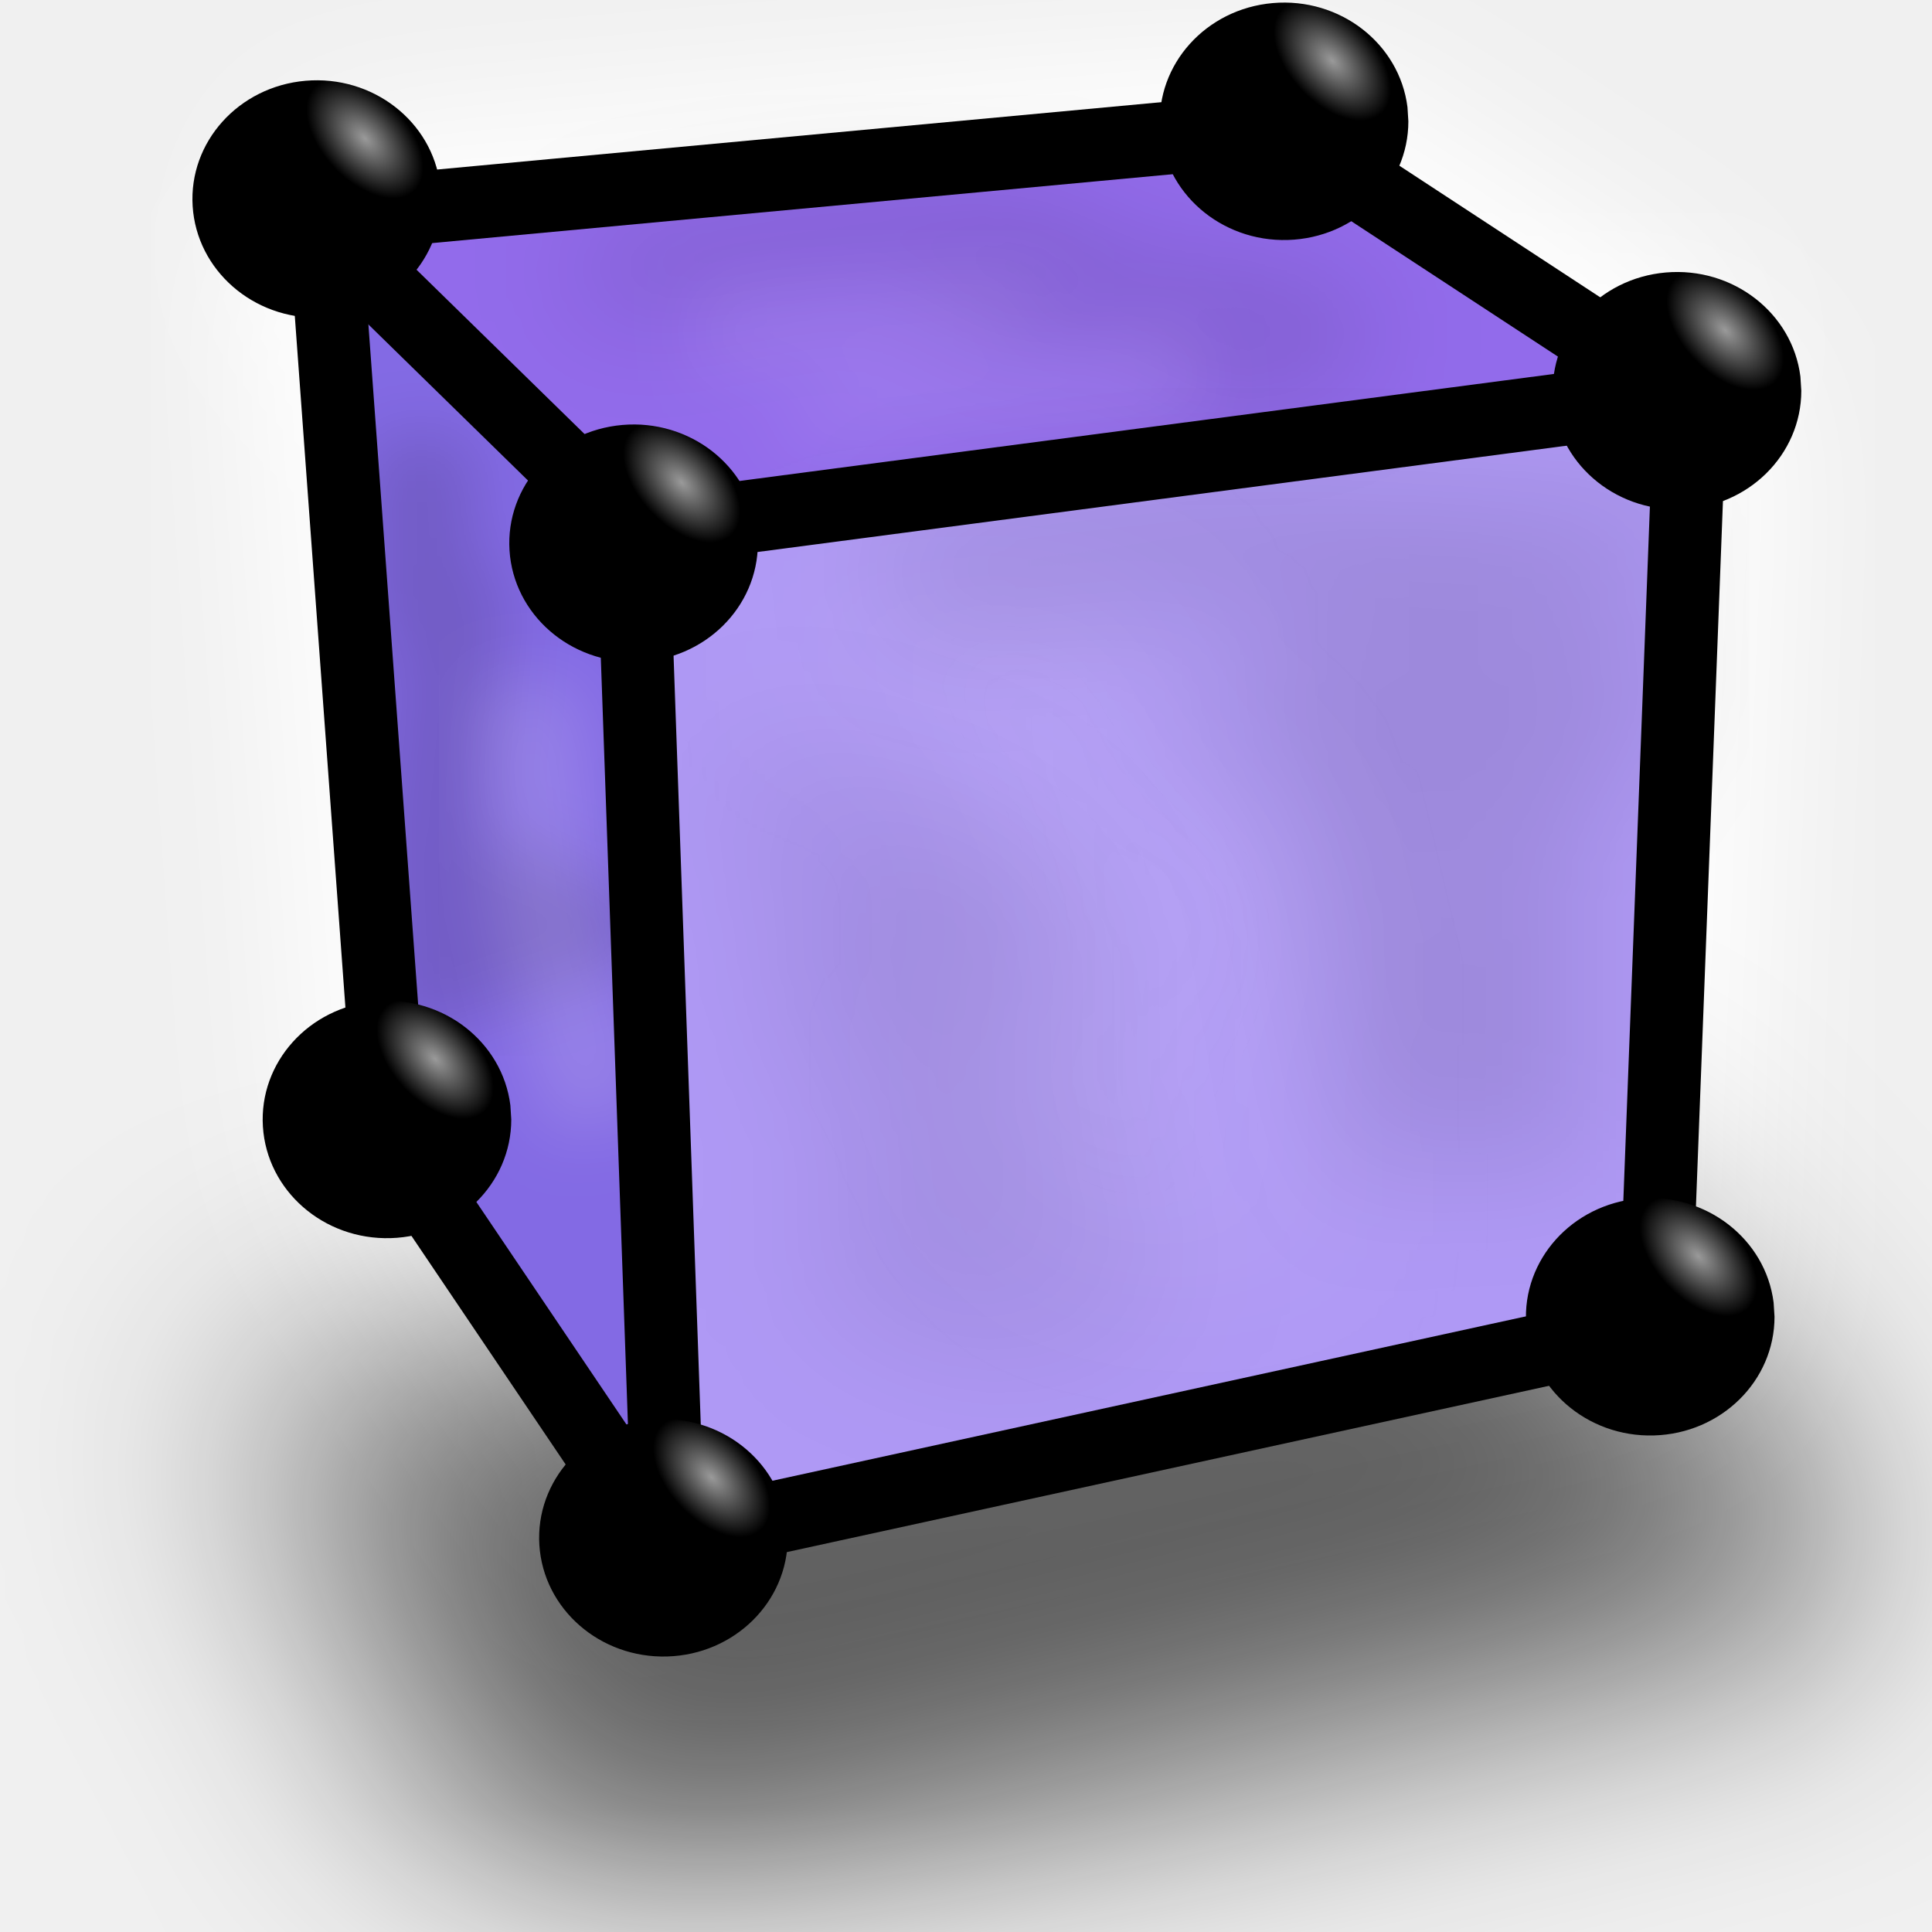
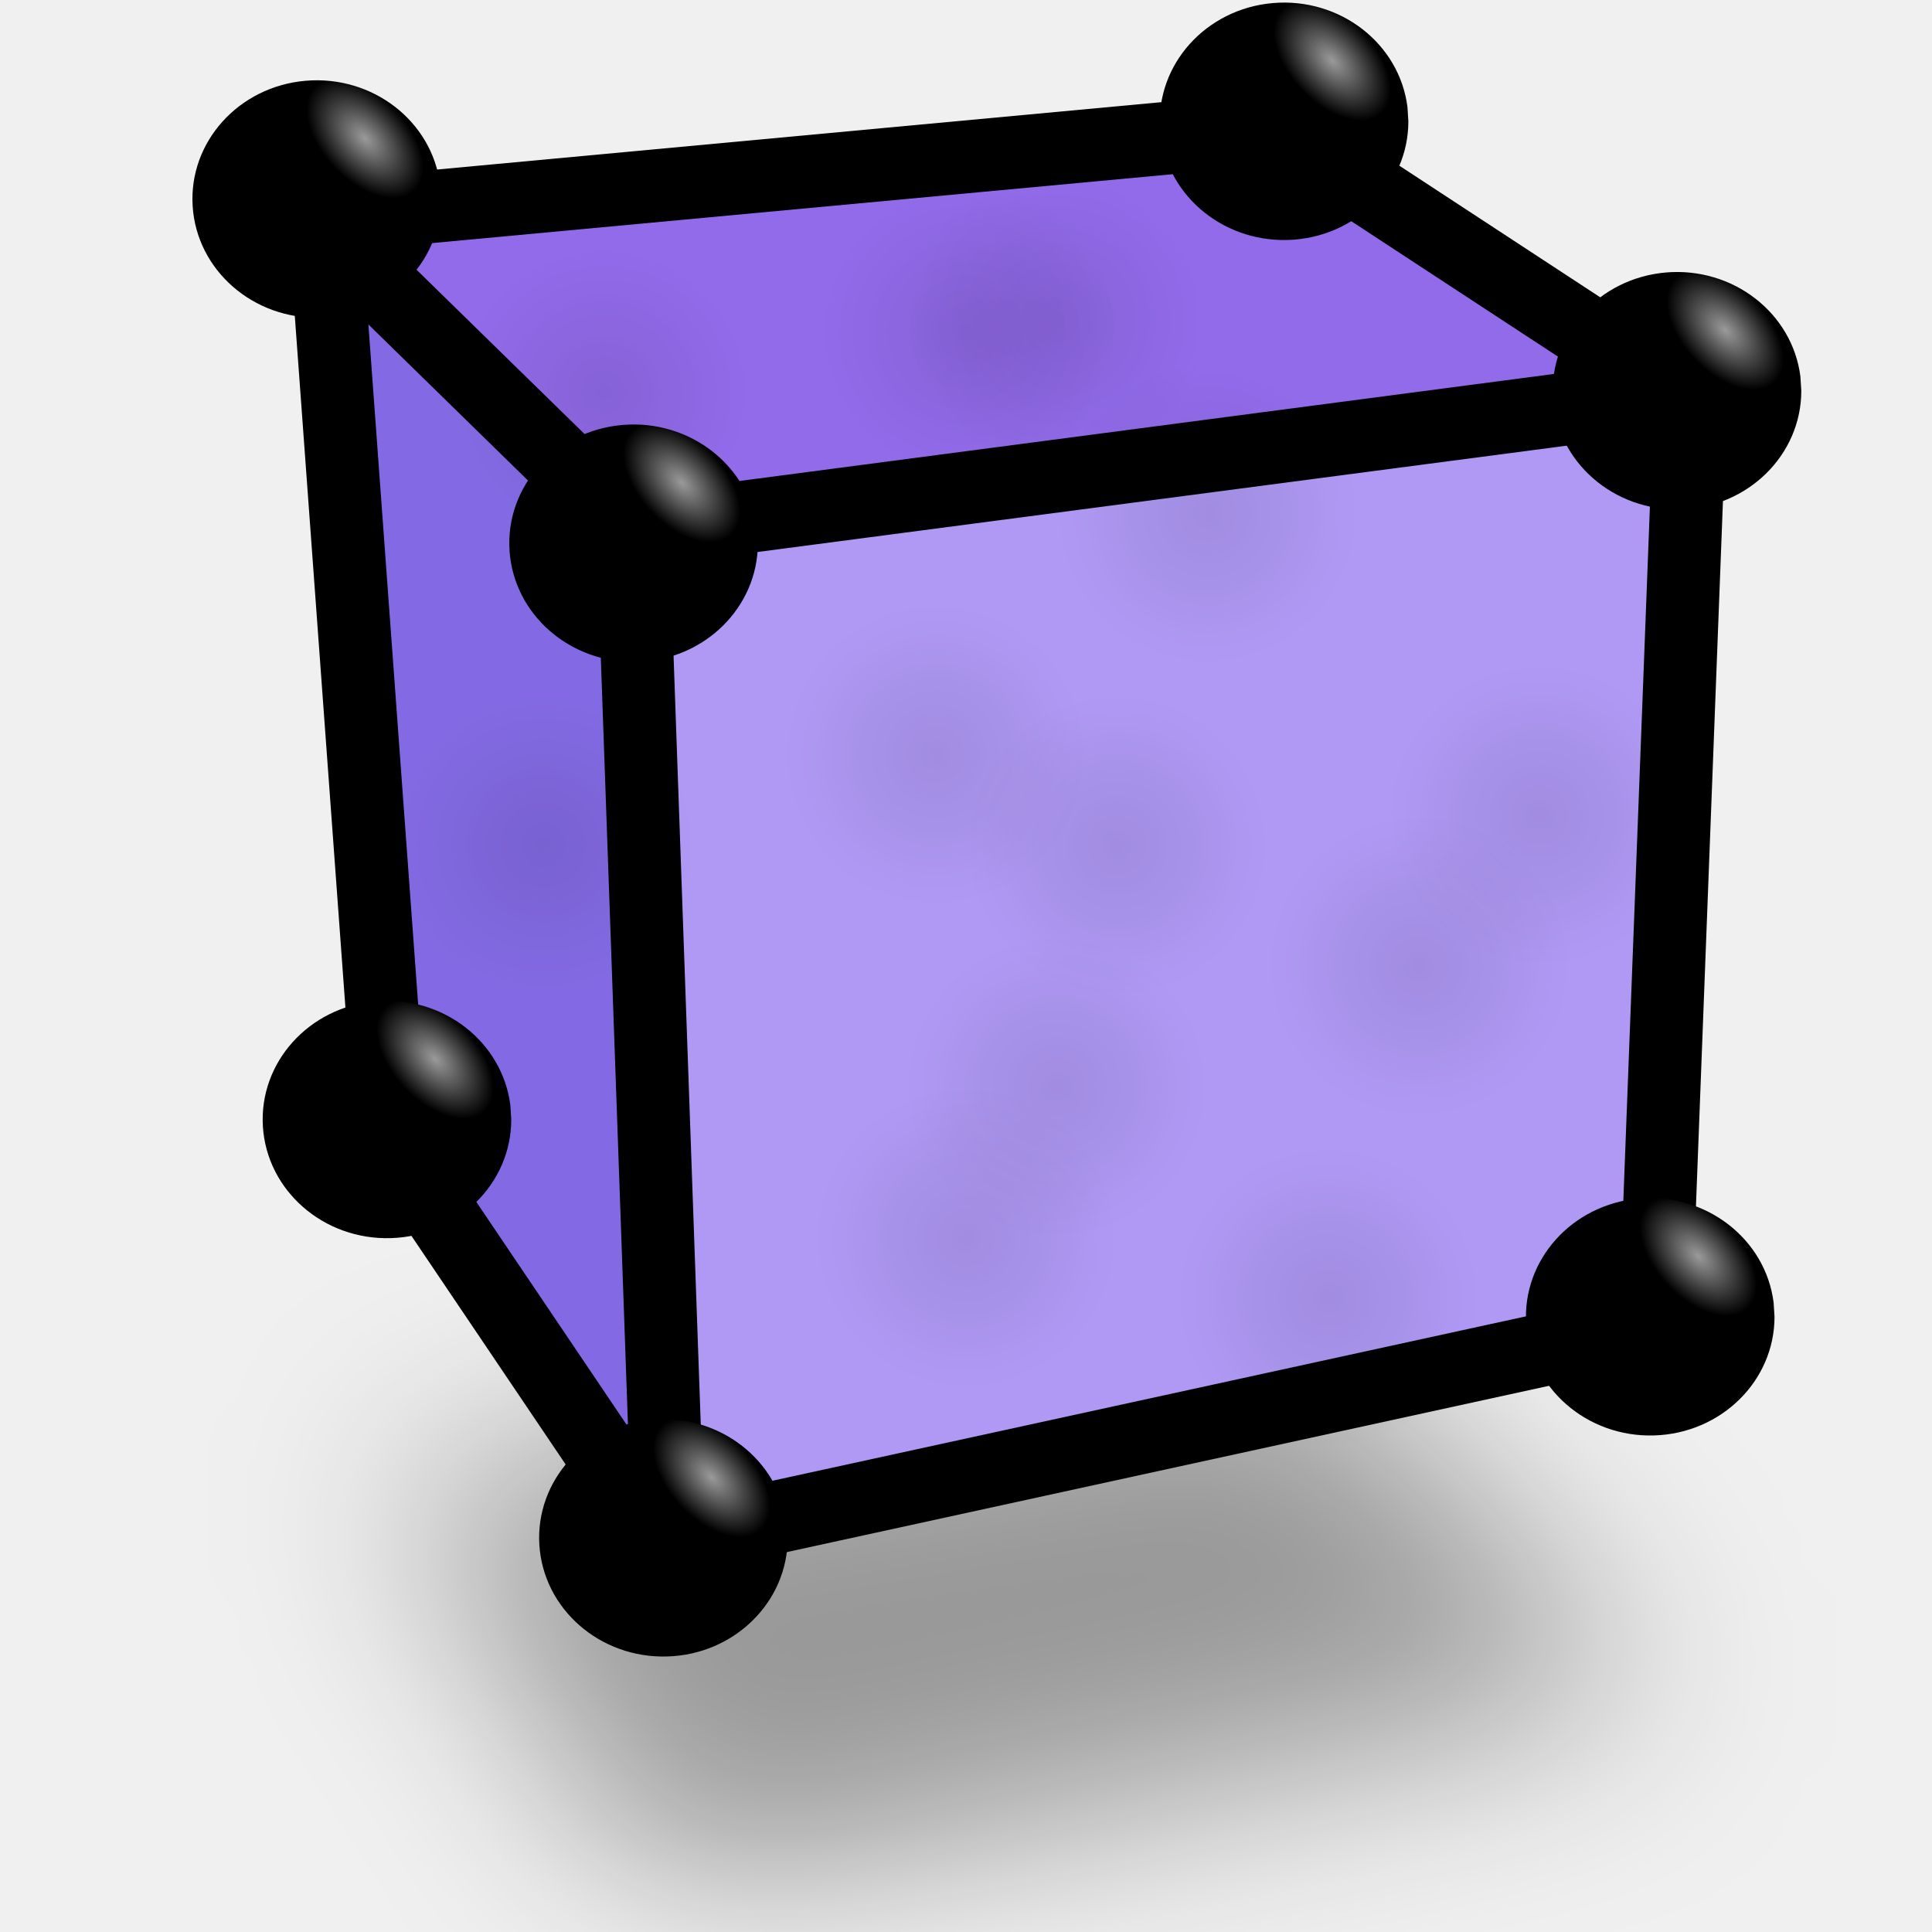
<svg xmlns="http://www.w3.org/2000/svg" xmlns:xlink="http://www.w3.org/1999/xlink" width="64px" height="64px" id="svg3012" version="1.1">
  <defs id="defs3014">
+     <linearGradient id="linearGradient3962">
+       <stop style="stop-color:#000000;stop-opacity:0.085;" offset="0" id="stop3964" />
+       <stop style="stop-color:#000000;stop-opacity:0;" offset="1" id="stop3966" />
+     </linearGradient>
+     <linearGradient id="linearGradient3869">
+       <stop style="stop-color:#000000;stop-opacity:0.62;" offset="0" id="stop3871" />
+       <stop id="stop3896" offset="0.386" style="stop-color:#000000;stop-opacity:0.31;" />
+       <stop style="stop-color:#000000;stop-opacity:0;" offset="1" id="stop3873" />
+     </linearGradient>
    <linearGradient id="linearGradient4152">
      <stop style="stop-color:#9a9a9a;stop-opacity:1;" offset="0" id="stop4154" />
      <stop style="stop-color:#000000;stop-opacity:1;" offset="1" id="stop4156" />
    </linearGradient>
    <radialGradient xlink:href="#linearGradient4152-6" id="radialGradient4158-8" cx="10.835" cy="62.458" fx="10.835" fy="62.458" r="4.727" gradientUnits="userSpaceOnUse" gradientTransform="matrix(-0.2451958,0.2494287,-0.402498,-0.4376573,48.3561,83.49779)" />
    <linearGradient id="linearGradient4152-6">
      <stop style="stop-color:#9a9a9a;stop-opacity:1;" offset="0" id="stop4154-4" />
      <stop style="stop-color:#000000;stop-opacity:1;" offset="1" id="stop4156-5" />
    </linearGradient>
    <radialGradient xlink:href="#linearGradient4152-9" id="radialGradient4158-0" cx="10.835" cy="62.458" fx="10.835" fy="62.458" r="4.727" gradientUnits="userSpaceOnUse" gradientTransform="matrix(-0.2451958,0.2494287,-0.402498,-0.4376573,48.3561,83.49779)" />
    <linearGradient id="linearGradient4152-9">
      <stop style="stop-color:#9a9a9a;stop-opacity:1;" offset="0" id="stop4154-6" />
      <stop style="stop-color:#000000;stop-opacity:1;" offset="1" id="stop4156-9" />
    </linearGradient>
    <radialGradient xlink:href="#linearGradient4152-0" id="radialGradient4158-01" cx="10.835" cy="62.458" fx="10.835" fy="62.458" r="4.727" gradientUnits="userSpaceOnUse" gradientTransform="matrix(-0.2451958,0.2494287,-0.402498,-0.4376573,48.3561,83.49779)" />
    <linearGradient id="linearGradient4152-0">
      <stop style="stop-color:#9a9a9a;stop-opacity:1;" offset="0" id="stop4154-8" />
      <stop style="stop-color:#000000;stop-opacity:1;" offset="1" id="stop4156-3" />
    </linearGradient>
    <radialGradient xlink:href="#linearGradient4152-2" id="radialGradient4158-2" cx="10.835" cy="62.458" fx="10.835" fy="62.458" r="4.727" gradientUnits="userSpaceOnUse" gradientTransform="matrix(-0.2451958,0.2494287,-0.402498,-0.4376573,48.3561,83.49779)" />
    <linearGradient id="linearGradient4152-2">
      <stop style="stop-color:#9a9a9a;stop-opacity:1;" offset="0" id="stop4154-9" />
      <stop style="stop-color:#000000;stop-opacity:1;" offset="1" id="stop4156-7" />
    </linearGradient>
    <radialGradient xlink:href="#linearGradient4152-5" id="radialGradient4158-09" cx="10.835" cy="62.458" fx="10.835" fy="62.458" r="4.727" gradientUnits="userSpaceOnUse" gradientTransform="matrix(-0.2451958,0.2494287,-0.402498,-0.4376573,48.3561,83.49779)" />
    <linearGradient id="linearGradient4152-5">
      <stop style="stop-color:#9a9a9a;stop-opacity:1;" offset="0" id="stop4154-97" />
      <stop style="stop-color:#000000;stop-opacity:1;" offset="1" id="stop4156-57" />
    </linearGradient>
    <radialGradient xlink:href="#linearGradient4152-21" id="radialGradient4158-86" cx="10.835" cy="62.458" fx="10.835" fy="62.458" r="4.727" gradientUnits="userSpaceOnUse" gradientTransform="matrix(-0.2451958,0.2494287,-0.402498,-0.4376573,48.3561,83.49779)" />
    <linearGradient id="linearGradient4152-21">
      <stop style="stop-color:#9a9a9a;stop-opacity:1;" offset="0" id="stop4154-7" />
      <stop style="stop-color:#000000;stop-opacity:1;" offset="1" id="stop4156-4" />
    </linearGradient>
    <filter id="filter4601" x="-0.527" width="2.054" y="-0.136" height="1.271">
      <feGaussianBlur stdDeviation="2.843" id="feGaussianBlur4603" />
    </filter>
    <filter id="filter4605" x="-0.13" width="1.26" y="-0.429" height="1.858">
      <feGaussianBlur stdDeviation="2.843" id="feGaussianBlur4607" />
    </filter>
    <filter id="filter4609" x="-0.169" width="1.338" y="-0.156" height="1.312">
      <feGaussianBlur stdDeviation="2.843" id="feGaussianBlur4611" />
    </filter>
    <radialGradient r="4.727" fy="62.458" fx="10.835" cy="62.458" cx="10.835" gradientTransform="matrix(-0.2451958,0.2494287,-0.402498,-0.4376573,48.3561,83.49779)" gradientUnits="userSpaceOnUse" id="radialGradient4175-2" xlink:href="#linearGradient4152-2-8" />
    <linearGradient id="linearGradient4152-2-8">
      <stop style="stop-color:#9a9a9a;stop-opacity:1;" offset="0" id="stop4154-9-9" />
      <stop style="stop-color:#000000;stop-opacity:1;" offset="1" id="stop4156-7-1" />
    </linearGradient>
    <radialGradient r="4.727" fy="62.458" fx="10.835" cy="62.458" cx="10.835" gradientTransform="matrix(-0.2451958,0.2494287,-0.402498,-0.4376573,48.3561,83.49779)" gradientUnits="userSpaceOnUse" id="radialGradient4175-9" xlink:href="#linearGradient4152-9-0" />
    <linearGradient id="linearGradient4152-9-0">
      <stop style="stop-color:#9a9a9a;stop-opacity:1;" offset="0" id="stop4154-6-0" />
      <stop style="stop-color:#000000;stop-opacity:1;" offset="1" id="stop4156-9-1" />
    </linearGradient>
    <radialGradient r="4.727" fy="62.458" fx="10.835" cy="62.458" cx="10.835" gradientTransform="matrix(-0.2451958,0.2494287,-0.402498,-0.4376573,48.3561,83.49779)" gradientUnits="userSpaceOnUse" id="radialGradient4175-20" xlink:href="#linearGradient4152-21-9" />
    <linearGradient id="linearGradient4152-21-9">
      <stop style="stop-color:#9a9a9a;stop-opacity:1;" offset="0" id="stop4154-7-4" />
      <stop style="stop-color:#000000;stop-opacity:1;" offset="1" id="stop4156-4-8" />
    </linearGradient>
    <radialGradient xlink:href="#linearGradient4152-3" id="radialGradient4158" cx="10.835" cy="62.458" fx="10.835" fy="62.458" r="4.727" gradientUnits="userSpaceOnUse" gradientTransform="matrix(-0.2451958,0.2494287,-0.402498,-0.4376573,48.3561,83.49779)" />
    <linearGradient id="linearGradient4152-3">
      <stop style="stop-color:#9a9a9a;stop-opacity:1;" offset="0" id="stop4154-88" />
      <stop style="stop-color:#000000;stop-opacity:1;" offset="1" id="stop4156-45" />
    </linearGradient>
    <radialGradient r="4.727" fy="62.458" fx="10.835" cy="62.458" cx="10.835" gradientTransform="matrix(-0.2451958,0.2494287,-0.402498,-0.4376573,48.3561,83.49779)" gradientUnits="userSpaceOnUse" id="radialGradient4175" xlink:href="#linearGradient4152-6-5" />
    <linearGradient id="linearGradient4152-6-5">
      <stop style="stop-color:#9a9a9a;stop-opacity:1;" offset="0" id="stop4154-4-3" />
      <stop style="stop-color:#000000;stop-opacity:1;" offset="1" id="stop4156-5-1" />
    </linearGradient>
    <radialGradient r="4.727" fy="62.458" fx="10.835" cy="62.458" cx="10.835" gradientTransform="matrix(-0.2451958,0.2494287,-0.402498,-0.4376573,48.3561,83.49779)" gradientUnits="userSpaceOnUse" id="radialGradient4175-4" xlink:href="#linearGradient4152-0-9" />
    <linearGradient id="linearGradient4152-0-9">
      <stop style="stop-color:#9a9a9a;stop-opacity:1;" offset="0" id="stop4154-8-1" />
      <stop style="stop-color:#000000;stop-opacity:1;" offset="1" id="stop4156-3-4" />
    </linearGradient>
    <radialGradient r="4.727" fy="62.458" fx="10.835" cy="62.458" cx="10.835" gradientTransform="matrix(-0.2451958,0.2494287,-0.402498,-0.4376573,48.3561,83.49779)" gradientUnits="userSpaceOnUse" id="radialGradient4175-42" xlink:href="#linearGradient4152-5-0" />
    <linearGradient id="linearGradient4152-5-0">
      <stop style="stop-color:#9a9a9a;stop-opacity:1;" offset="0" id="stop4154-97-4" />
      <stop style="stop-color:#000000;stop-opacity:1;" offset="1" id="stop4156-57-6" />
    </linearGradient>
    <radialGradient r="4.727" fy="62.458" fx="10.835" cy="62.458" cx="10.835" gradientTransform="matrix(-0.2451958,0.2494287,-0.402498,-0.4376573,48.3561,83.49779)" gradientUnits="userSpaceOnUse" id="radialGradient4175-2-0" xlink:href="#linearGradient4152-2-0" />
    <linearGradient id="linearGradient4152-2-0">
      <stop style="stop-color:#9a9a9a;stop-opacity:1;" offset="0" id="stop4154-9-6" />
      <stop style="stop-color:#000000;stop-opacity:1;" offset="1" id="stop4156-7-9" />
    </linearGradient>
    <radialGradient r="4.727" fy="62.458" fx="10.835" cy="62.458" cx="10.835" gradientTransform="matrix(-0.2451958,0.2494287,-0.402498,-0.4376573,48.3561,83.49779)" gradientUnits="userSpaceOnUse" id="radialGradient5662" xlink:href="#linearGradient4152-2-0" />
-     <filter id="filter5965" x="-0.217" width="1.434" y="-0.243" height="1.487">
-       <feGaussianBlur stdDeviation="2.434" id="feGaussianBlur5967" />
-     </filter>
-     <filter id="filter5997" x="-0.174" width="1.347" y="-0.982" height="2.964">
-       <feGaussianBlur stdDeviation="2.157" id="feGaussianBlur5999" />
-     </filter>
-     <filter id="filter6005" x="-0.173" width="1.346" y="-1.008" height="3.016">
-       <feGaussianBlur stdDeviation="1.375" id="feGaussianBlur6007" />
-     </filter>
-     <filter id="filter6013" x="-0.527" width="2.055" y="-0.149" height="1.299">
-       <feGaussianBlur stdDeviation="1.279" id="feGaussianBlur6015" />
-     </filter>
-     <filter id="filter6017" x="-1.129" width="3.257" y="-0.196" height="1.393">
-       <feGaussianBlur stdDeviation="1.368" id="feGaussianBlur6019" />
-     </filter>
-     <filter id="filter6025" x="-0.458" width="1.916" y="-0.366" height="1.731">
-       <feGaussianBlur stdDeviation="3.018" id="feGaussianBlur6027" />
-     </filter>
-     <filter id="filter6033" x="-0.391" width="1.781" y="-0.37" height="1.741">
-       <feGaussianBlur stdDeviation="3.256" id="feGaussianBlur6035" />
-     </filter>
-     <filter id="filter6076" x="-0.191" width="1.381" y="-0.398" height="1.796">
-       <feGaussianBlur stdDeviation="3.817" id="feGaussianBlur6078" />
+     <linearGradient xlink:href="#linearGradient3869" id="linearGradient3875" x1="34.541" y1="51.461" x2="36.632" y2="59.823" gradientUnits="userSpaceOnUse" />
+     <linearGradient xlink:href="#linearGradient3869" id="linearGradient3914" x1="16" y1="45" x2="5" y2="52" gradientUnits="userSpaceOnUse" />
+     <radialGradient xlink:href="#linearGradient3869" id="radialGradient3922" cx="22" cy="49.607" fx="22" fy="49.607" r="8.5" gradientTransform="matrix(1.882353,-4.6187999e-7,3.752776e-7,1.529412,-19.41178,-24.86975)" gradientUnits="userSpaceOnUse" />
+     <radialGradient xlink:href="#linearGradient3962" id="radialGradient3968" cx="31" cy="25" fx="31" fy="25" r="5" gradientUnits="userSpaceOnUse" />
+     <radialGradient xlink:href="#linearGradient3962-8" id="radialGradient3968-3" cx="31" cy="25" fx="31" fy="25" r="5" gradientUnits="userSpaceOnUse" />
+     <linearGradient id="linearGradient3962-8">
+       <stop style="stop-color:#000000;stop-opacity:0.085;" offset="0" id="stop3964-1" />
+       <stop style="stop-color:#000000;stop-opacity:0;" offset="1" id="stop3966-8" />
+     </linearGradient>
+     <radialGradient r="5" fy="25" fx="31" cy="25" cx="31" gradientUnits="userSpaceOnUse" id="radialGradient3985" xlink:href="#linearGradient3962-8" />
+     <radialGradient xlink:href="#linearGradient3962-6" id="radialGradient3968-5" cx="31" cy="25" fx="31" fy="25" r="5" gradientUnits="userSpaceOnUse" />
+     <linearGradient id="linearGradient3962-6">
+       <stop style="stop-color:#000000;stop-opacity:0.085;" offset="0" id="stop3964-9" />
+       <stop style="stop-color:#000000;stop-opacity:0;" offset="1" id="stop3966-4" />
+     </linearGradient>
+     <radialGradient r="5" fy="25" fx="31" cy="25" cx="31" gradientUnits="userSpaceOnUse" id="radialGradient3985-3" xlink:href="#linearGradient3962-6" />
+     <radialGradient xlink:href="#linearGradient3962-67" id="radialGradient3968-1" cx="31" cy="25" fx="31" fy="25" r="5" gradientUnits="userSpaceOnUse" />
+     <linearGradient id="linearGradient3962-67">
+       <stop style="stop-color:#000000;stop-opacity:0.085;" offset="0" id="stop3964-8" />
+       <stop style="stop-color:#000000;stop-opacity:0;" offset="1" id="stop3966-2" />
+     </linearGradient>
+     <radialGradient r="5" fy="25" fx="31" cy="25" cx="31" gradientUnits="userSpaceOnUse" id="radialGradient3985-4" xlink:href="#linearGradient3962-67" />
+     <radialGradient xlink:href="#linearGradient3962-1" id="radialGradient3968-15" cx="31" cy="25" fx="31" fy="25" r="5" gradientUnits="userSpaceOnUse" />
+     <linearGradient id="linearGradient3962-1">
+       <stop style="stop-color:#000000;stop-opacity:0.085;" offset="0" id="stop3964-5" />
+       <stop style="stop-color:#000000;stop-opacity:0;" offset="1" id="stop3966-3" />
+     </linearGradient>
+     <radialGradient r="5" fy="25" fx="31" cy="25" cx="31" gradientUnits="userSpaceOnUse" id="radialGradient3985-30" xlink:href="#linearGradient3962-1" />
+     <radialGradient xlink:href="#linearGradient3962-7" id="radialGradient3968-8" cx="31" cy="25" fx="31" fy="25" r="5" gradientUnits="userSpaceOnUse" />
+     <linearGradient id="linearGradient3962-7">
+       <stop style="stop-color:#000000;stop-opacity:0.085;" offset="0" id="stop3964-4" />
+       <stop style="stop-color:#000000;stop-opacity:0;" offset="1" id="stop3966-1" />
+     </linearGradient>
+     <radialGradient r="5" fy="25" fx="31" cy="25" cx="31" gradientUnits="userSpaceOnUse" id="radialGradient3985-5" xlink:href="#linearGradient3962-7" />
+     <radialGradient xlink:href="#linearGradient3962-4" id="radialGradient3968-0" cx="31" cy="25" fx="31" fy="25" r="5" gradientUnits="userSpaceOnUse" />
+     <linearGradient id="linearGradient3962-4">
+       <stop style="stop-color:#000000;stop-opacity:0.085;" offset="0" id="stop3964-7" />
+       <stop style="stop-color:#000000;stop-opacity:0;" offset="1" id="stop3966-5" />
+     </linearGradient>
+     <radialGradient r="5" fy="25" fx="31" cy="25" cx="31" gradientUnits="userSpaceOnUse" id="radialGradient3985-1" xlink:href="#linearGradient3962-4" />
+     <radialGradient xlink:href="#linearGradient3962-16" id="radialGradient3968-7" cx="31" cy="25" fx="31" fy="25" r="5" gradientUnits="userSpaceOnUse" />
+     <linearGradient id="linearGradient3962-16">
+       <stop style="stop-color:#000000;stop-opacity:0.085;" offset="0" id="stop3964-0" />
+       <stop style="stop-color:#000000;stop-opacity:0;" offset="1" id="stop3966-7" />
+     </linearGradient>
+     <radialGradient r="5" fy="25" fx="31" cy="25" cx="31" gradientUnits="userSpaceOnUse" id="radialGradient3985-14" xlink:href="#linearGradient3962-16" />
+     <radialGradient xlink:href="#linearGradient3962-2" id="radialGradient3968-6" cx="31" cy="25" fx="31" fy="25" r="5" gradientUnits="userSpaceOnUse" />
+     <linearGradient id="linearGradient3962-2">
+       <stop style="stop-color:#000000;stop-opacity:0.085;" offset="0" id="stop3964-06" />
+       <stop style="stop-color:#000000;stop-opacity:0;" offset="1" id="stop3966-54" />
+     </linearGradient>
+     <radialGradient r="5" fy="25" fx="31" cy="25" cx="31" gradientUnits="userSpaceOnUse" id="radialGradient3985-7" xlink:href="#linearGradient3962-2" />
+     <radialGradient xlink:href="#linearGradient3962-3" id="radialGradient3968-80" cx="31" cy="25" fx="31" fy="25" r="5" gradientUnits="userSpaceOnUse" />
+     <linearGradient id="linearGradient3962-3">
+       <stop style="stop-color:#000000;stop-opacity:0.085;" offset="0" id="stop3964-2" />
+       <stop style="stop-color:#000000;stop-opacity:0;" offset="1" id="stop3966-23" />
+     </linearGradient>
+     <radialGradient r="5" fy="25" fx="31" cy="25" cx="31" gradientUnits="userSpaceOnUse" id="radialGradient3985-8" xlink:href="#linearGradient3962-3" />
+     <radialGradient xlink:href="#linearGradient3962-9" id="radialGradient3968-807" cx="31" cy="25" fx="31" fy="25" r="5" gradientUnits="userSpaceOnUse" />
+     <linearGradient id="linearGradient3962-9">
+       <stop style="stop-color:#000000;stop-opacity:0.085;" offset="0" id="stop3964-6" />
+       <stop style="stop-color:#000000;stop-opacity:0;" offset="1" id="stop3966-9" />
+     </linearGradient>
+     <radialGradient r="5" fy="25" fx="31" cy="25" cx="31" gradientUnits="userSpaceOnUse" id="radialGradient3985-79" xlink:href="#linearGradient3962-9" />
+     <radialGradient xlink:href="#linearGradient3962-22" id="radialGradient3968-14" cx="31" cy="25" fx="31" fy="25" r="5" gradientUnits="userSpaceOnUse" />
+     <linearGradient id="linearGradient3962-22">
+       <stop style="stop-color:#000000;stop-opacity:0.085;" offset="0" id="stop3964-17" />
+       <stop style="stop-color:#000000;stop-opacity:0;" offset="1" id="stop3966-88" />
+     </linearGradient>
+     <radialGradient r="5" fy="25" fx="31" cy="25" cx="31" gradientUnits="userSpaceOnUse" id="radialGradient3985-2" xlink:href="#linearGradient3962-22" />
+     <filter id="filter3969" x="-0.193" width="1.387" y="-0.427" height="1.855">
+       <feGaussianBlur stdDeviation="3.383" id="feGaussianBlur3971" />
    </filter>
  </defs>
-   <g id="layer3" style="display:inline">
+   <g id="layer3" style="display:none">
    <path style="fill:none;stroke:#ffffff;stroke-width:6.478;stroke-linecap:butt;stroke-linejoin:bevel;stroke-miterlimit:4;stroke-opacity:1;stroke-dasharray:none;display:inline;filter:url(#filter4609)" d="m 18.302,20.185 40.395,-5.303 -1.364,35.584 -37.668,8.212 z" id="path3026-5" transform="matrix(0.8675442,0,0,0.8683431,5.250761,0.07597428)" />
    <path style="fill:none;stroke:#ffffff;stroke-width:6.478;stroke-linecap:butt;stroke-linejoin:bevel;stroke-miterlimit:4;stroke-opacity:1;stroke-dasharray:none;display:inline;filter:url(#filter4605)" d="M 18.813,20.698 6.03,8.21 42.846,4.788 58.527,15.053" id="path3028-4" transform="matrix(0.8675442,0,0,0.8683431,5.250761,0.07597428)" />
    <path style="fill:none;stroke:#ffffff;stroke-width:6.478;stroke-linecap:butt;stroke-linejoin:bevel;stroke-miterlimit:4;stroke-opacity:1;stroke-dasharray:none;display:inline;filter:url(#filter4601)" d="M 19.495,58.848 9.098,43.451 6.541,8.552" id="path3030-5" transform="matrix(0.8675442,0,0,0.8683431,5.250761,0.07597428)" />
  </g>
  <g id="layer7" style="display:inline">
-     <path style="fill:#000000;fill-opacity:0.618;stroke:none;filter:url(#filter6076)" d="M 11.714,47.489 19.409,63.743 56.547,53.752 45.373,40.735 z" id="path6038" transform="matrix(1.230159,0,0,1.118422,-6.011919,-7.147872)" />
+     <path style="fill:#000000;fill-opacity:0.364;stroke:none;filter:url(#filter3969)" d="M 22,63 13,49 43,44 55,56 22,63" id="path3940" />
  </g>
  <g id="layer2" style="display:inline">
    <path style="fill:#af99f5;fill-opacity:1;stroke:none" d="M 21.655,17.759 55.884,13.338 54.622,43.967 22.128,51.387 z" id="path4298" />
    <path style="fill:#836ae4;fill-opacity:1;stroke:none;display:inline" d="M 12.822,36.862 10.929,7.496 22.128,17.916 22.917,52.019 z" id="path5824" />
    <path style="fill:#926beb;fill-opacity:1;stroke:none;display:inline" d="M 10.614,7.338 41.372,4.655 55.884,13.18 21.497,17.916 z" id="path5822" />
-   </g>
-   <g id="layer6" style="display:inline">
-     <path style="fill:none;stroke:#000000;stroke-width:3.5;stroke-linecap:butt;stroke-linejoin:miter;stroke-miterlimit:4;stroke-opacity:0.112;stroke-dasharray:none;filter:url(#filter5997)" d="m 16.182,10.545 10.182,-1.818 9.273,0.545 -5.091,2 9.455,0 6,1.455 L 38.727,14" id="path5833" transform="matrix(0.8675442,0,0,0.8683431,5.250761,0.07597428)" />
-     <path style="fill:none;stroke:#000000;stroke-width:4;stroke-linecap:butt;stroke-linejoin:miter;stroke-miterlimit:4;stroke-opacity:0.133;stroke-dasharray:none;filter:url(#filter6013)" d="m 10,16.545 0.182,7.818 1.273,-2.727 -0.909,10 0.182,5.455 5.091,-1.818 -3.636,-1.818" id="path5843" transform="matrix(0.8675442,0,0,0.8683431,5.250761,0.07597428)" />
-     <path style="fill:none;stroke:#ffffff;stroke-width:3.6;stroke-linecap:butt;stroke-linejoin:miter;stroke-miterlimit:4;stroke-opacity:0.083;stroke-dasharray:none;filter:url(#filter6005)" d="M 20.727,12.727 30.364,12 27.273,15.273 39.818,14" id="path5869" transform="matrix(0.8675442,0,0,0.8683431,5.250761,0.07597428)" />
-     <path style="fill:none;stroke:#ffffff;stroke-width:4;stroke-linecap:butt;stroke-linejoin:miter;stroke-miterlimit:4;stroke-opacity:0.157;stroke-dasharray:none;filter:url(#filter6017)" d="m 14,26 0.909,8.727 2,8" id="path5883" transform="matrix(0.8675442,0,0,0.8683431,5.250761,0.07597428)" />
-     <path style="fill:none;stroke:#000000;stroke-width:5;stroke-linecap:butt;stroke-linejoin:miter;stroke-miterlimit:4;stroke-opacity:0.104;stroke-dasharray:none;filter:url(#filter5965)" d="m 28,22 12.727,-1.455 12.182,0.727 -8,5.091 10,0.364 -2.545,3.455 -7.091,0.364 1.091,4.545 0.909,5.455 4.545,-5.455 0,9.455" id="path5897" transform="matrix(0.8675442,0,0,0.8683431,5.250761,0.07597428)" />
-     <path style="fill:none;stroke:#fbfbfb;stroke-width:3.7;stroke-linecap:butt;stroke-linejoin:miter;stroke-miterlimit:4;stroke-opacity:0.118;stroke-dasharray:none;filter:url(#filter6033)" d="M 24.545,24.727 36,25.091 l -3.091,3.818 1.455,5.273 6,-2.909 L 42,38.182 l -9.455,2.182 2.545,4.909 9.455,0.545" id="path5917" transform="matrix(0.8675442,0,0,0.8683431,5.250761,0.07597428)" />
-     <path style="fill:none;stroke:#000000;stroke-width:3.5;stroke-linecap:butt;stroke-linejoin:round;stroke-miterlimit:4;stroke-opacity:0.098;stroke-dasharray:none;filter:url(#filter6025)" d="m 22,30 9.636,3.273 2.909,4 -3.636,-0.182 -4.182,-1.455 -1.455,2.545 4.364,3.091 5.273,2.364 -5.455,0.909 -2.364,3.636 5.818,1.636 L 37.818,48" id="path5939" transform="matrix(0.8675442,0,0,0.8683431,5.250761,0.07597428)" />
-   </g>
+     <path style="fill:url(#radialGradient3968);fill-opacity:1;fill-rule:nonzero;stroke:none" id="path3960" d="m 36,25 a 5,5 0 1 1 -0.036,-0.597" />
+     <path transform="translate(16,7)" style="fill:url(#radialGradient3985);fill-opacity:1;fill-rule:nonzero;stroke:none;display:inline" id="path3960-9" d="m 36,25 a 5,5 0 1 1 -0.036,-0.597" />
+     <path transform="translate(20,2)" style="fill:url(#radialGradient3985-3);fill-opacity:1;fill-rule:nonzero;stroke:none;display:inline" id="path3960-5" d="m 36,25 a 5,5 0 1 1 -0.036,-0.597" />
+     <path transform="translate(4,11)" style="fill:url(#radialGradient3985-4);fill-opacity:1;fill-rule:nonzero;stroke:none;display:inline" id="path3960-3" d="m 36,25 a 5,5 0 1 1 -0.036,-0.597" />
+     <path transform="translate(13,18)" style="fill:url(#radialGradient3985-30);fill-opacity:1;fill-rule:nonzero;stroke:none;display:inline" id="path3960-1" d="m 36,25 a 5,5 0 1 1 -0.036,-0.597" />
+     <path transform="translate(1,16)" style="fill:url(#radialGradient3985-5);fill-opacity:1;fill-rule:nonzero;stroke:none;display:inline" id="path3960-33" d="m 36,25 a 5,5 0 1 1 -0.036,-0.597" />
+     <path transform="translate(-13,3)" style="fill:url(#radialGradient3985-1);fill-opacity:1;fill-rule:nonzero;stroke:none;display:inline" id="path3960-4" d="m 36,25 a 5,5 0 1 1 -0.036,-0.597" />
+     <path transform="translate(1,-14)" style="fill:url(#radialGradient3985-14);fill-opacity:1;fill-rule:nonzero;stroke:none;display:inline" id="path3960-98" d="m 36,25 a 5,5 0 1 1 -0.036,-0.597" />
+     <path transform="translate(4.035805,-14.4027)" style="fill:url(#radialGradient3985-7);fill-opacity:1;fill-rule:nonzero;stroke:none;display:inline" id="path3960-2" d="m 36,25 a 5,5 0 1 1 -0.036,-0.597" />
+     <path transform="translate(9,-8)" style="fill:url(#radialGradient3985-8);fill-opacity:1;fill-rule:nonzero;stroke:none;display:inline" id="path3960-10" d="m 36,25 a 5,5 0 1 1 -0.036,-0.597" />
+     <path transform="translate(-11,-12)" style="fill:url(#radialGradient3985-79);fill-opacity:1;fill-rule:nonzero;stroke:none;display:inline" id="path3960-48" d="m 36,25 a 5,5 0 1 1 -0.036,-0.597" />
+     <path transform="translate(6,3)" style="fill:url(#radialGradient3985-2);fill-opacity:1;fill-rule:nonzero;stroke:none;display:inline" id="path3960-6" d="m 36,25 a 5,5 0 1 1 -0.036,-0.597" />
+   </g>
+   <g id="layer6" style="display:inline" />
  <g id="layer1" style="display:inline">
    <path style="fill:none;stroke:#000000;stroke-width:2.411;stroke-linecap:butt;stroke-linejoin:bevel;stroke-miterlimit:4;stroke-opacity:1;stroke-dasharray:none" d="m 20.961,17.613 35.045,-4.605 -1.183,30.899 -32.679,7.13 z" id="path3026" />
    <path style="fill:none;stroke:#000000;stroke-width:2.411;stroke-linecap:butt;stroke-linejoin:bevel;stroke-miterlimit:4;stroke-opacity:1;stroke-dasharray:none" d="M 21.404,18.059 10.314,7.214 42.254,4.243 55.858,13.156" id="path3028" />
    <path style="fill:none;stroke:#000000;stroke-width:2.411;stroke-linecap:butt;stroke-linejoin:bevel;stroke-miterlimit:4;stroke-opacity:1;stroke-dasharray:none" d="M 21.996,51.186 12.976,37.816 10.758,7.511" id="path3030" />
  </g>
  <g id="layer4" style="display:inline">
    <path style="fill:url(#radialGradient5662);fill-opacity:1;stroke:none;display:inline" id="path4150-0" d="m 23.455,61.273 a 4.727,4.727 0 1 1 -0.034,-0.565" transform="matrix(0.8710352,0,0,0.8320243,-5.820962,-44.38876)" />
    <path style="fill:url(#radialGradient4175-42);fill-opacity:1;stroke:none;display:inline" id="path4150-7" d="m 23.455,61.273 a 4.727,4.727 0 1 1 -0.034,-0.565" transform="matrix(0.8710352,0,0,0.8320243,26.22364,-46.96292)" />
    <path style="fill:url(#radialGradient4175-4);fill-opacity:1;stroke:none;display:inline" id="path4150-8" d="m 23.455,61.273 a 4.727,4.727 0 1 1 -0.034,-0.565" transform="matrix(0.8710352,0,0,0.8320243,39.24014,-38.03797)" />
    <path style="fill:url(#radialGradient4175);fill-opacity:1;stroke:none;display:inline" id="path4150-5" d="m 23.455,61.273 a 4.727,4.727 0 1 1 -0.034,-0.565" transform="matrix(0.8710352,0,0,0.8320243,38.35293,-7.361625)" />
    <path style="fill:url(#radialGradient4158);fill-opacity:1;stroke:none;display:inline" id="path4150" d="m 23.455,61.273 a 4.727,4.727 0 1 1 -0.034,-0.565" transform="matrix(0.8710352,0,0,0.8320243,5.664201,-0.0394578)" />
    <path style="fill:url(#radialGradient4175-20);fill-opacity:1;stroke:none;display:inline" id="path4150-4" d="m 23.455,61.273 a 4.727,4.727 0 1 1 -0.034,-0.565" transform="matrix(0.8710352,0,0,0.8320243,-3.493857,-13.8979)" />
    <path style="fill:url(#radialGradient4175-9);fill-opacity:1;stroke:none;display:inline" id="path4150-2" d="m 23.455,61.273 a 4.727,4.727 0 1 1 -0.034,-0.565" transform="matrix(0.8710352,0,0,0.8320243,4.675271,-32.98721)" />
  </g>
</svg>
